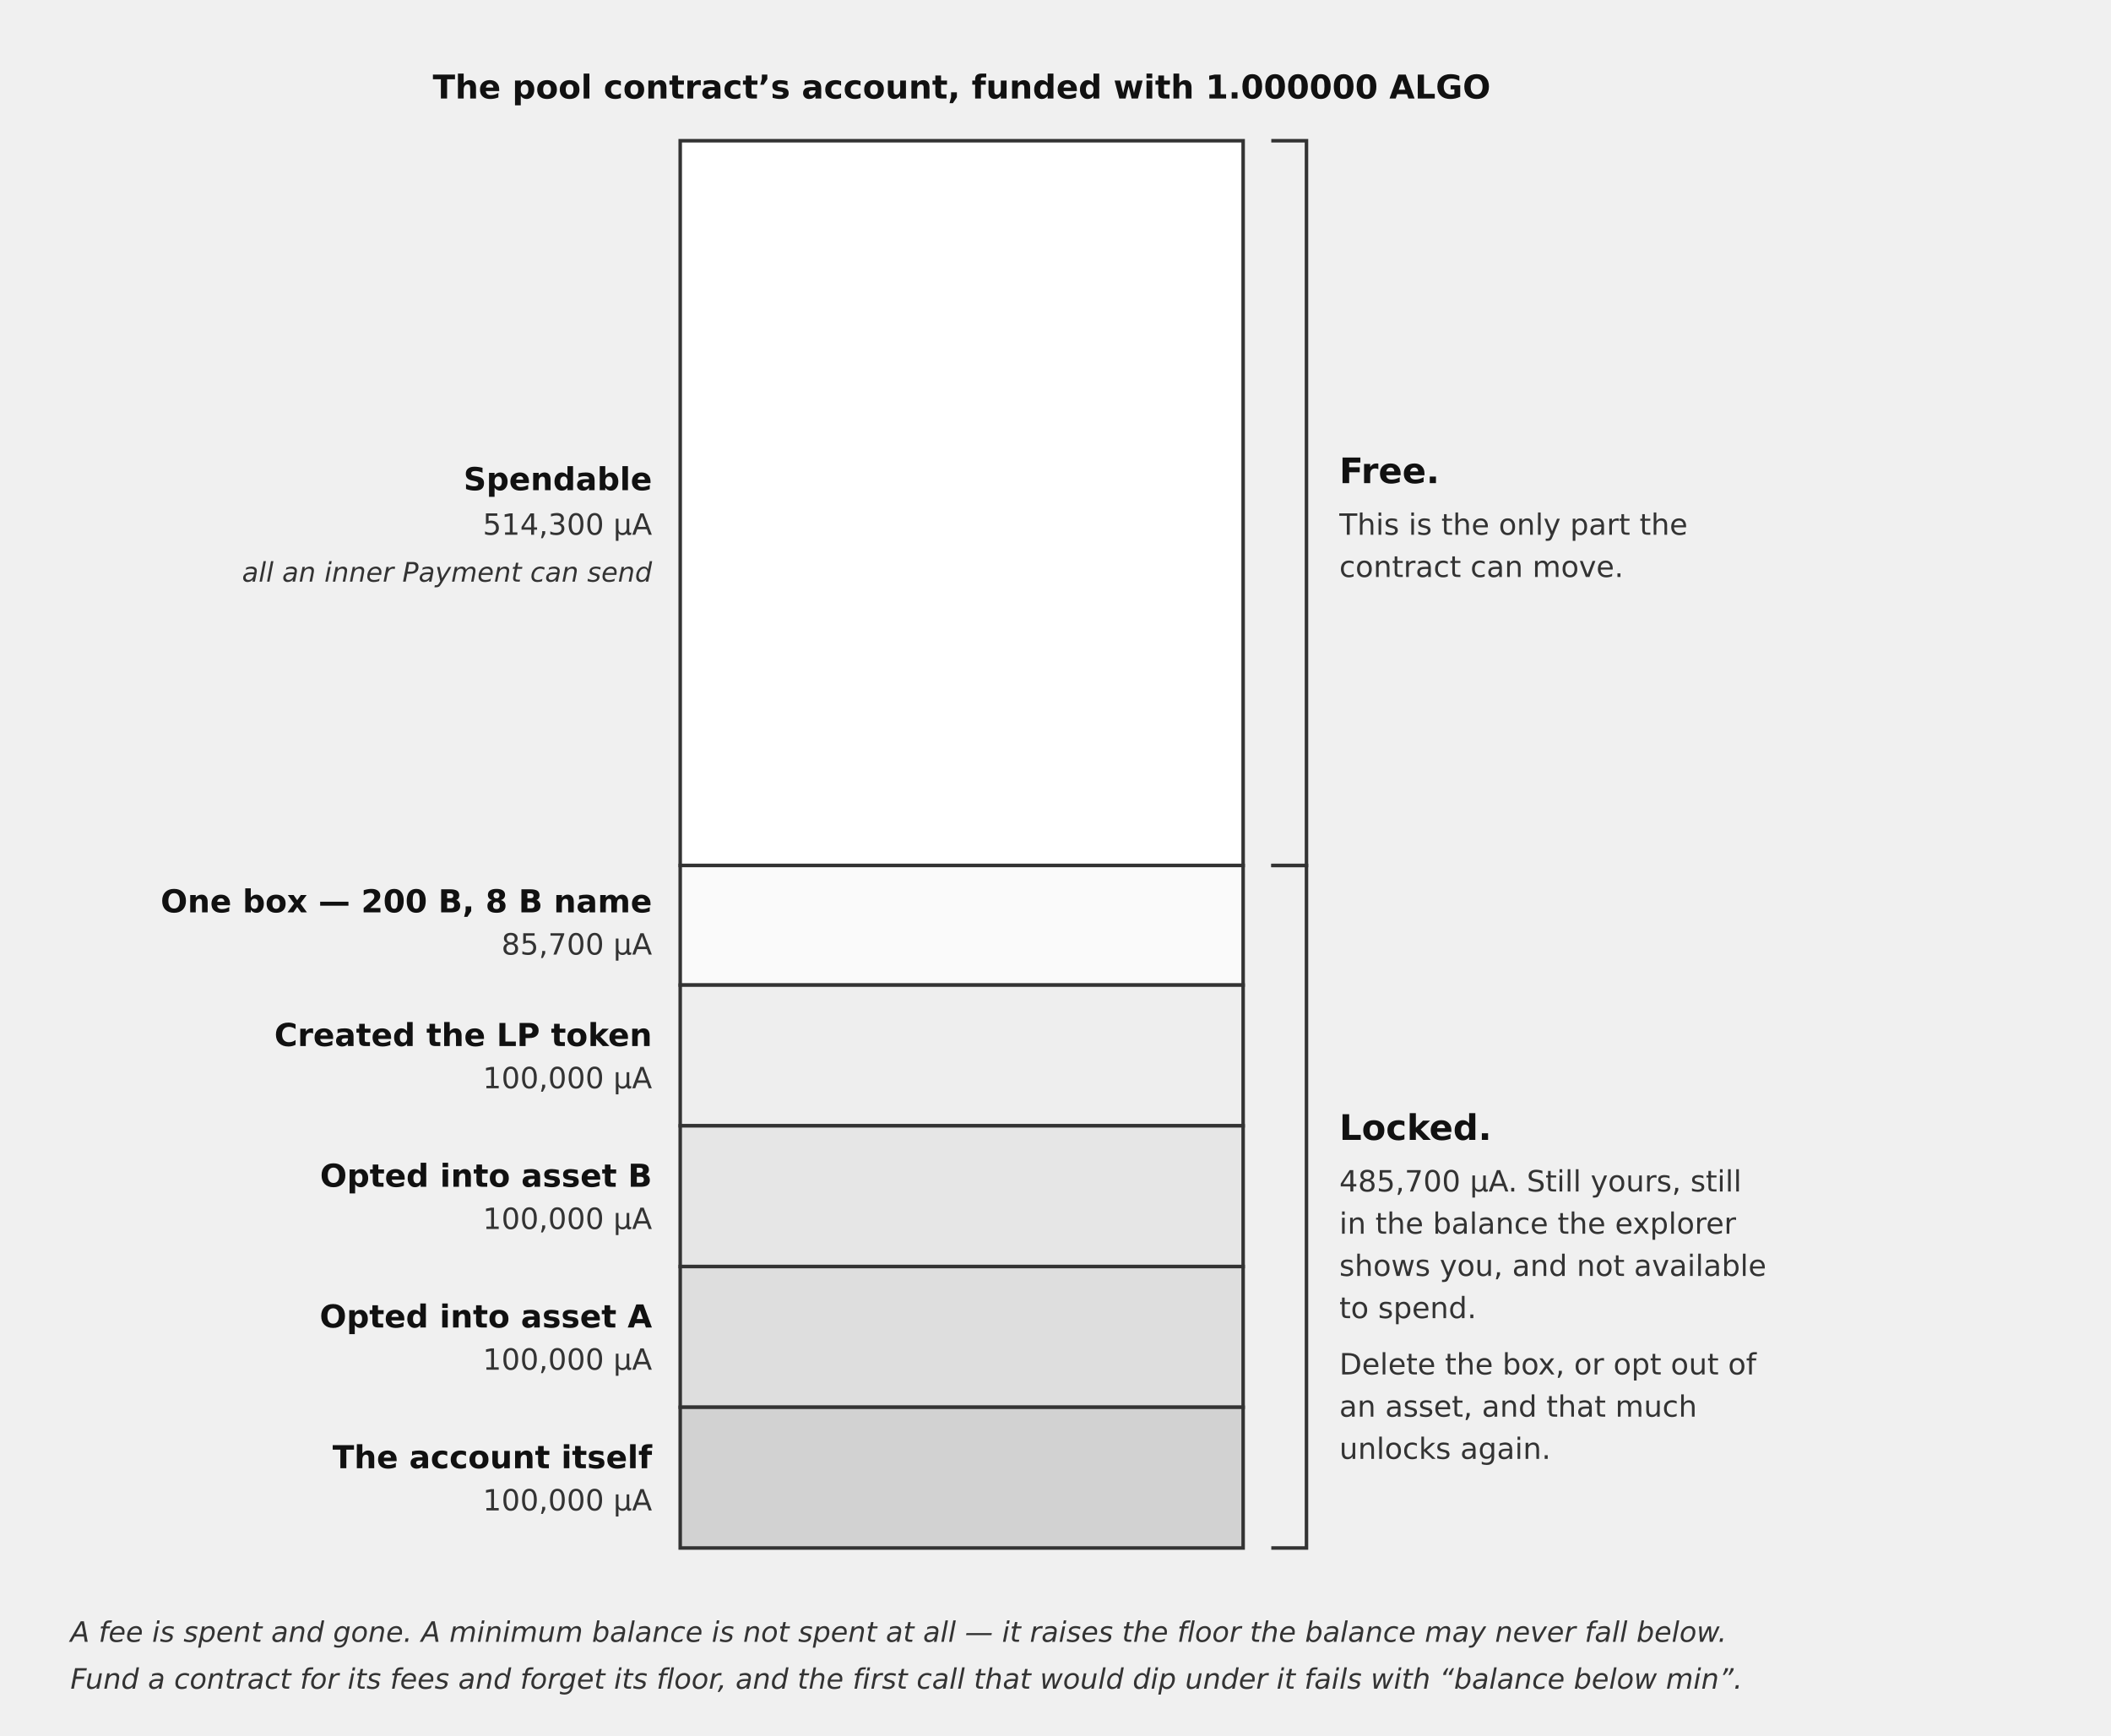
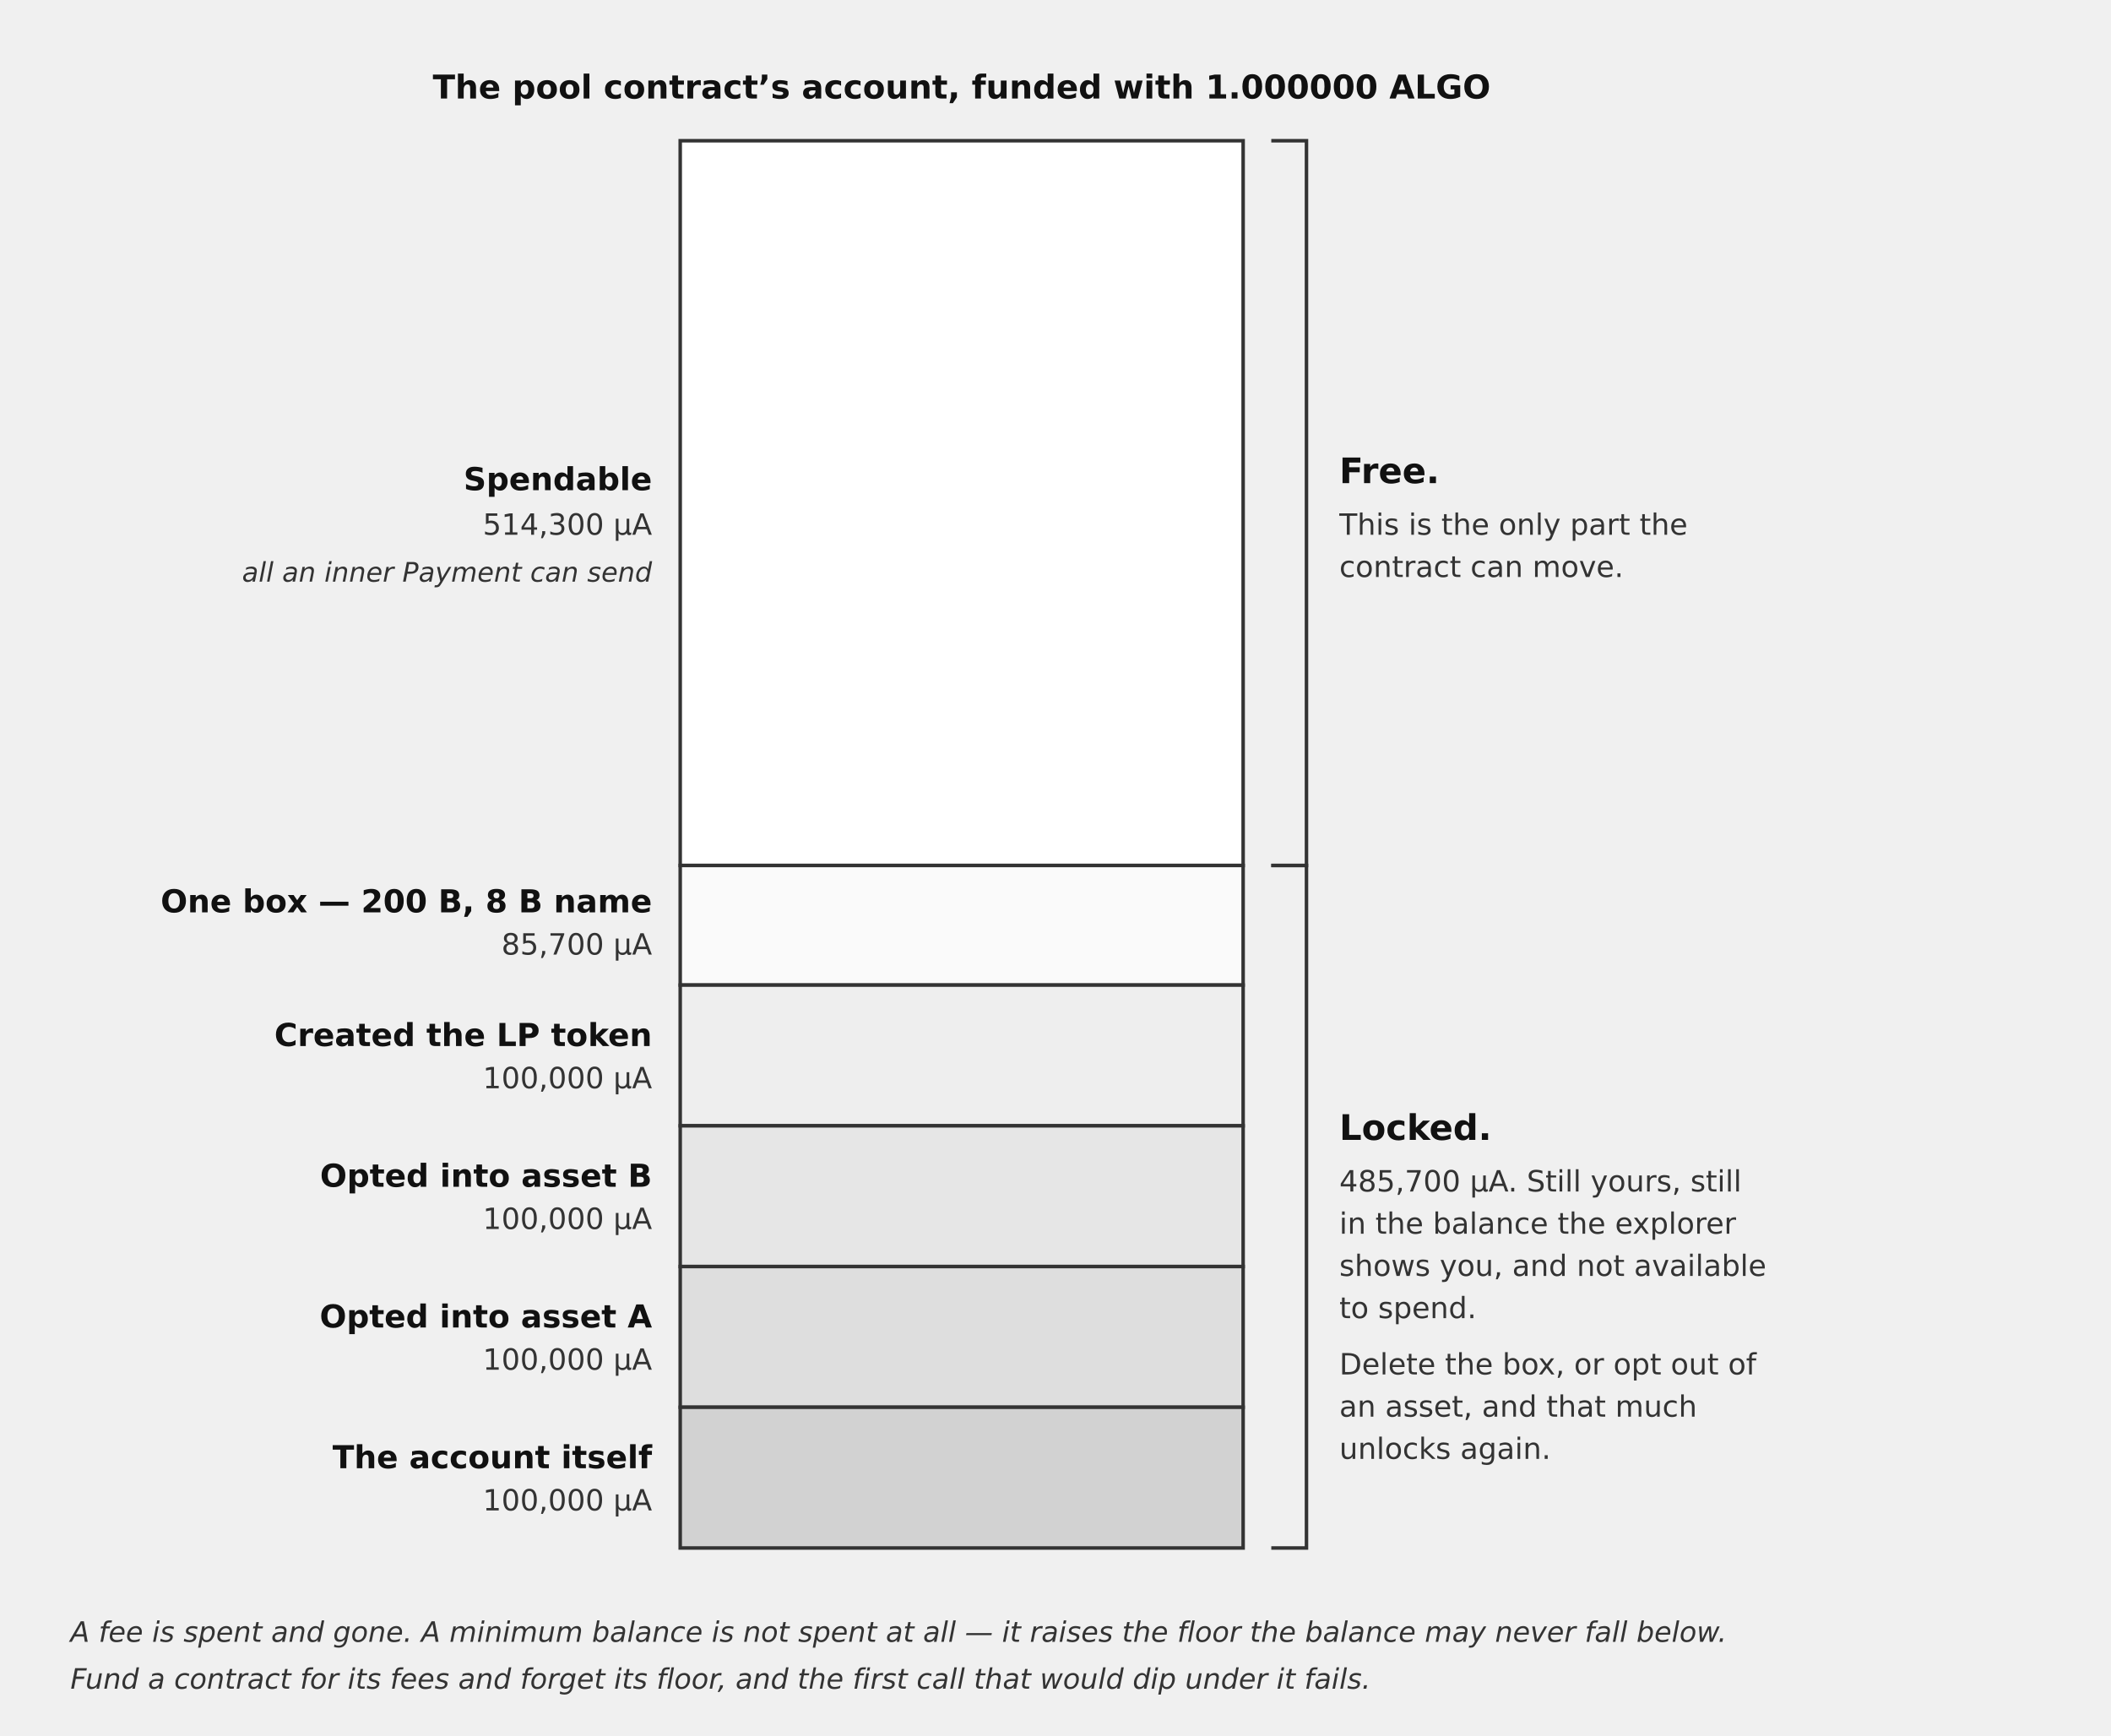
<svg xmlns="http://www.w3.org/2000/svg" viewBox="0 0 900 740" width="900" height="740" font-family="DejaVu Sans, sans-serif">
  <style>
    text { fill: #111111; }
    .seg   { stroke: #333333; stroke-width: 1.5; }
    .free  { fill: #ffffff; }
    .box   { fill: #fafafa; }
    .lp    { fill: #eeeeee; }
    .assetb{ fill: #e6e6e6; }
    .asseta{ fill: #dedede; }
    .base  { fill: #d2d2d2; }
    .name  { font-size: 13.5px; font-weight: bold; }
    .amt   { font-size: 12.5px; fill: #333333; }
    .aside { font-size: 11.5px; fill: #333333; font-style: italic; }
    .brk   { fill: none; stroke: #333333; stroke-width: 1.5; }
    .bt    { font-size: 15px; font-weight: bold; }
    .bs    { font-size: 12.5px; fill: #333333; }
    .top   { font-size: 14px; font-weight: bold; }
    .note  { font-size: 12px; fill: #333333; font-style: italic; }
  </style>
  <text class="top" x="410" y="42" text-anchor="middle">The pool contract’s account, funded with 1.000000 ALGO</text>
  <rect class="seg free" x="290" y="60" width="240" height="309" />
  <rect class="seg box" x="290" y="369" width="240" height="51" />
  <rect class="seg lp" x="290" y="420" width="240" height="60" />
  <rect class="seg assetb" x="290" y="480" width="240" height="60" />
  <rect class="seg asseta" x="290" y="540" width="240" height="60" />
  <rect class="seg base" x="290" y="600" width="240" height="60" />
  <text class="name" x="278" y="209" text-anchor="end">Spendable</text>
  <text class="amt" x="278" y="228" text-anchor="end">514,300 µA</text>
  <text class="aside" x="278" y="248" text-anchor="end">all an inner Payment can send</text>
  <text class="name" x="278" y="389" text-anchor="end">One box — 200 B, 8 B name</text>
  <text class="amt" x="278" y="407" text-anchor="end">85,700 µA</text>
  <text class="name" x="278" y="446" text-anchor="end">Created the LP token</text>
  <text class="amt" x="278" y="464" text-anchor="end">100,000 µA</text>
  <text class="name" x="278" y="506" text-anchor="end">Opted into asset B</text>
  <text class="amt" x="278" y="524" text-anchor="end">100,000 µA</text>
  <text class="name" x="278" y="566" text-anchor="end">Opted into asset A</text>
  <text class="amt" x="278" y="584" text-anchor="end">100,000 µA</text>
  <text class="name" x="278" y="626" text-anchor="end">The account itself</text>
  <text class="amt" x="278" y="644" text-anchor="end">100,000 µA</text>
  <path class="brk" d="M 542 60 L 557 60 L 557 369 L 542 369" />
  <text class="bt" x="571" y="206">Free.</text>
  <text class="bs" x="571" y="228">This is the only part the</text>
  <text class="bs" x="571" y="246">contract can move.</text>
  <path class="brk" d="M 542 369 L 557 369 L 557 660 L 542 660" />
  <text class="bt" x="571" y="486">Locked.</text>
  <text class="bs" x="571" y="508">485,700 µA. Still yours, still</text>
  <text class="bs" x="571" y="526">in the balance the explorer</text>
  <text class="bs" x="571" y="544">shows you, and not available</text>
  <text class="bs" x="571" y="562">to spend.</text>
  <text class="bs" x="571" y="586">Delete the box, or opt out of</text>
  <text class="bs" x="571" y="604">an asset, and that much</text>
  <text class="bs" x="571" y="622">unlocks again.</text>
  <text class="note" x="30" y="700">A fee is spent and gone. A minimum balance is not spent at all — it raises the floor the balance may never fall below.</text>
-   <text class="note" x="30" y="720">Fund a contract for its fees and forget its floor, and the first call that would dip under it fails with “balance below min”.</text>
+   <text class="note" x="30" y="720">Fund a contract for its fees and forget its floor, and the first call that would dip under it fails.</text>
</svg>
